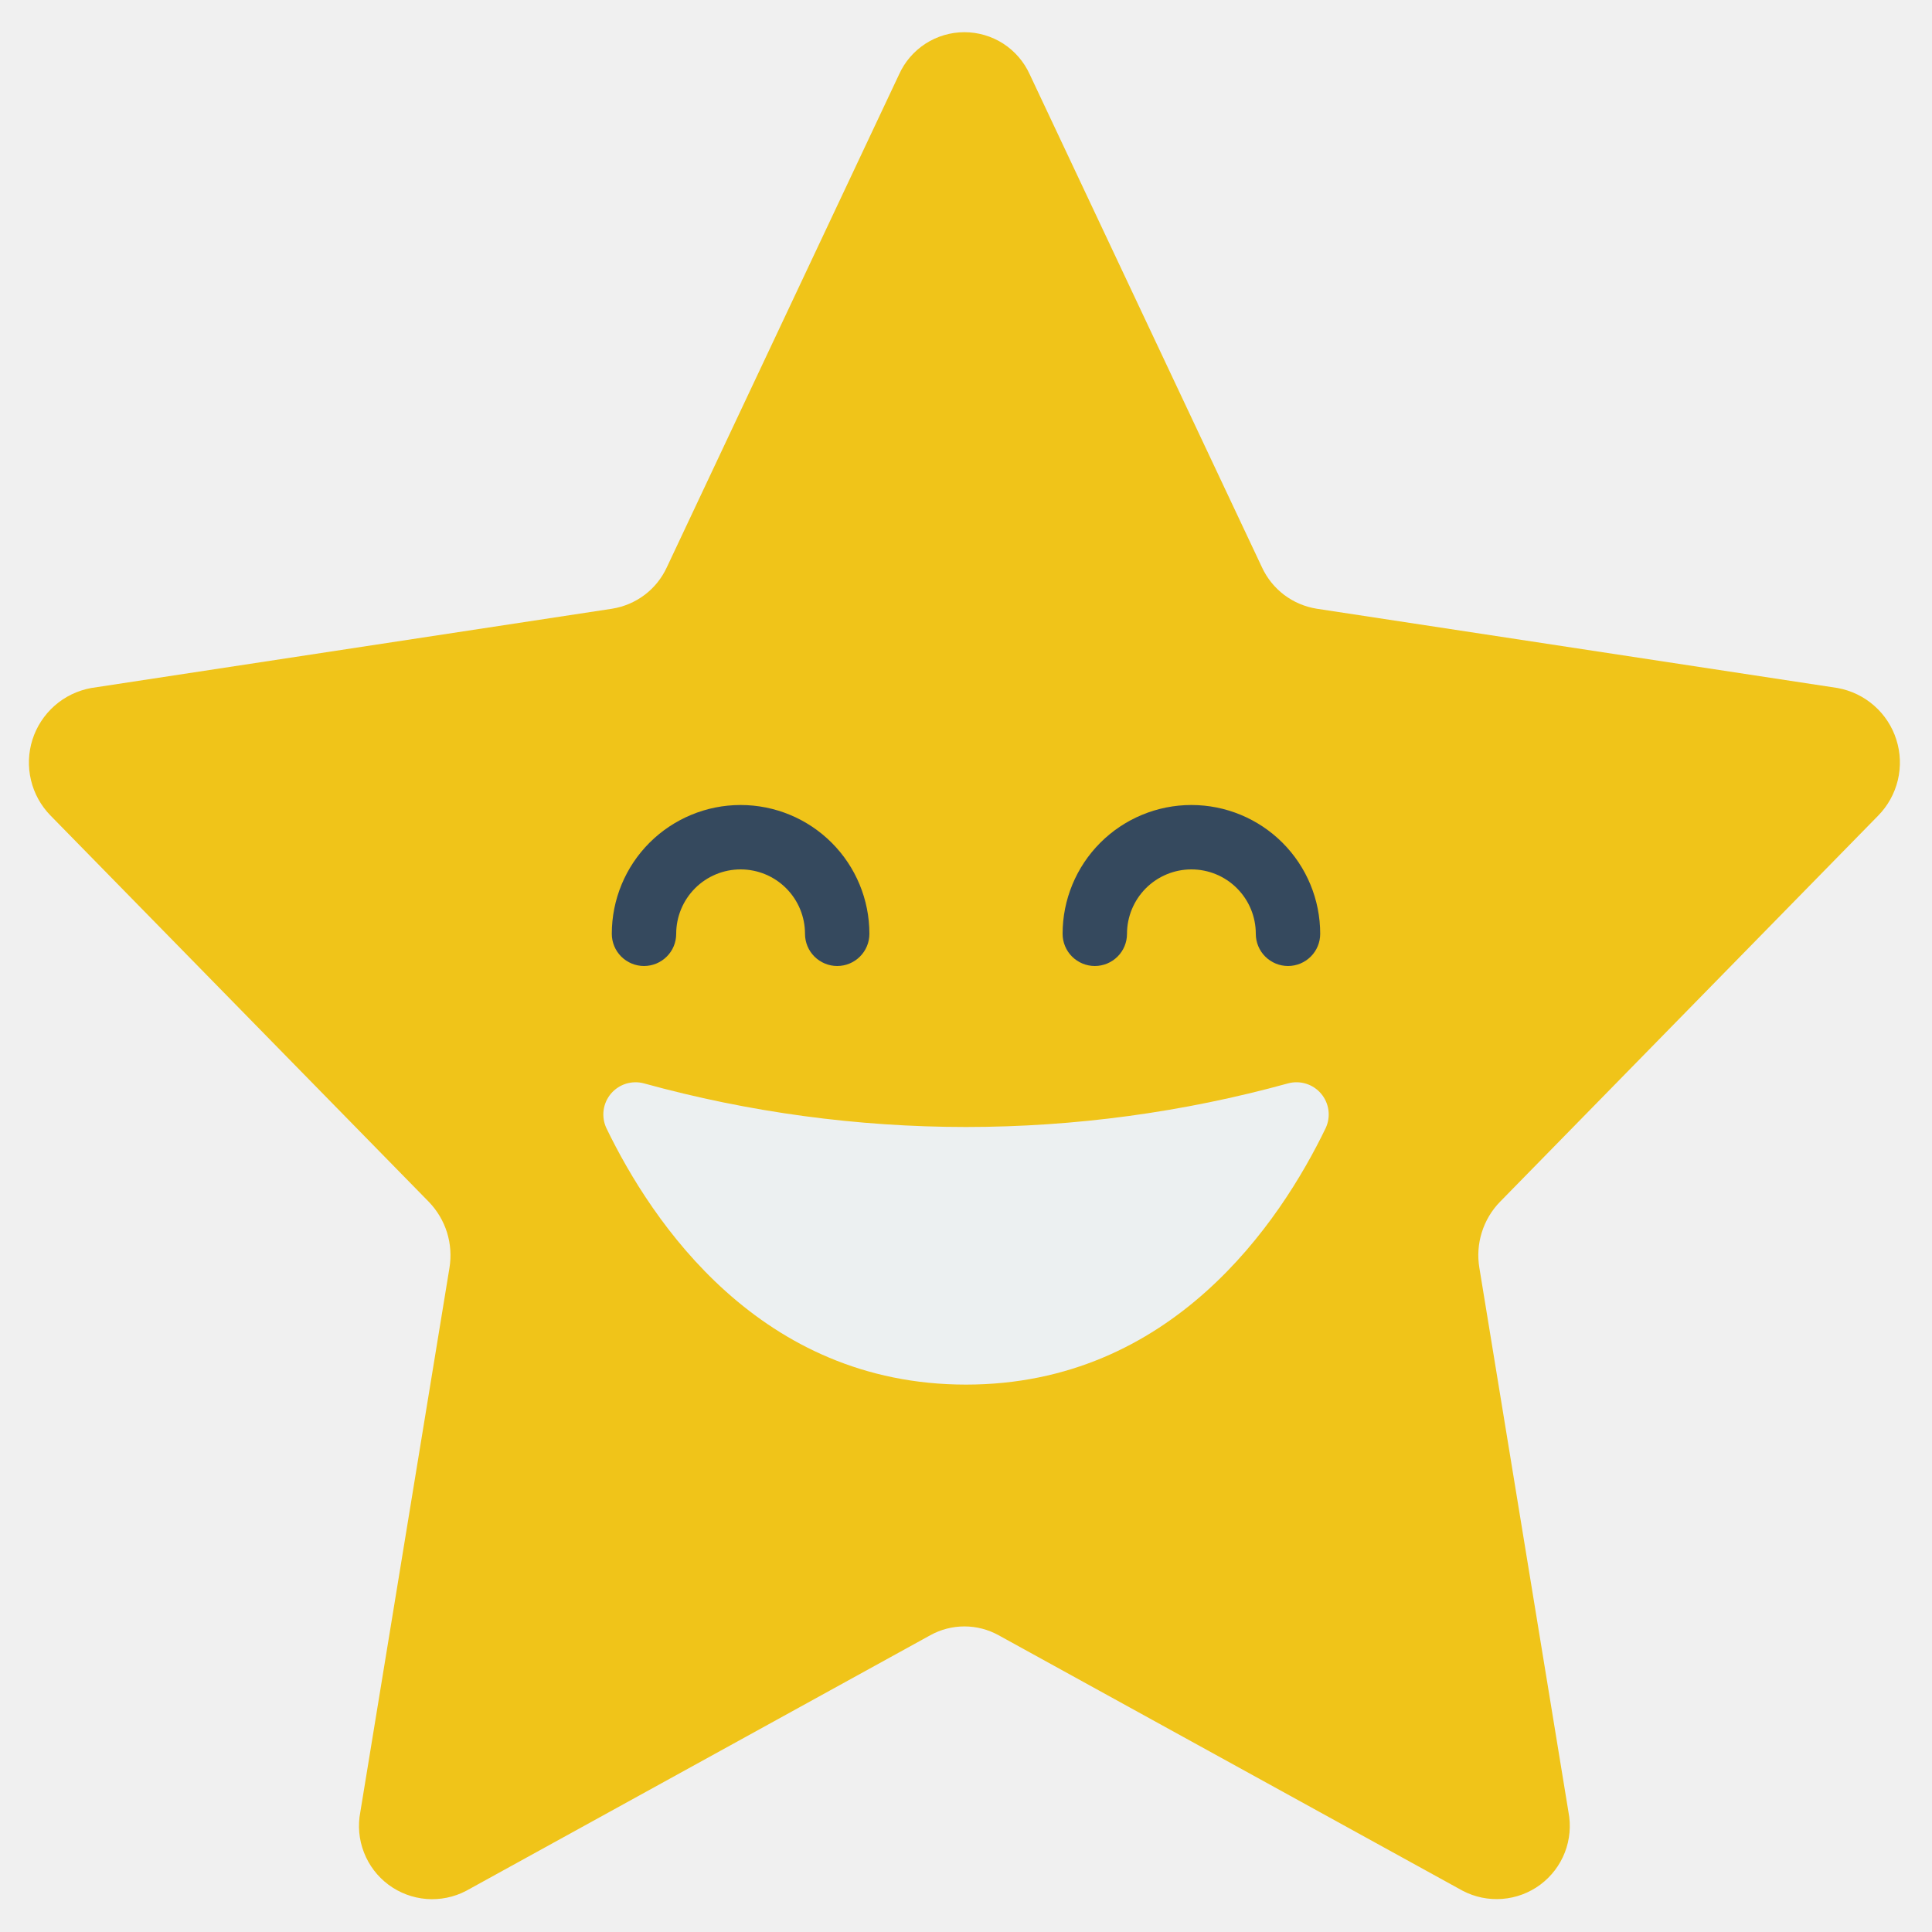
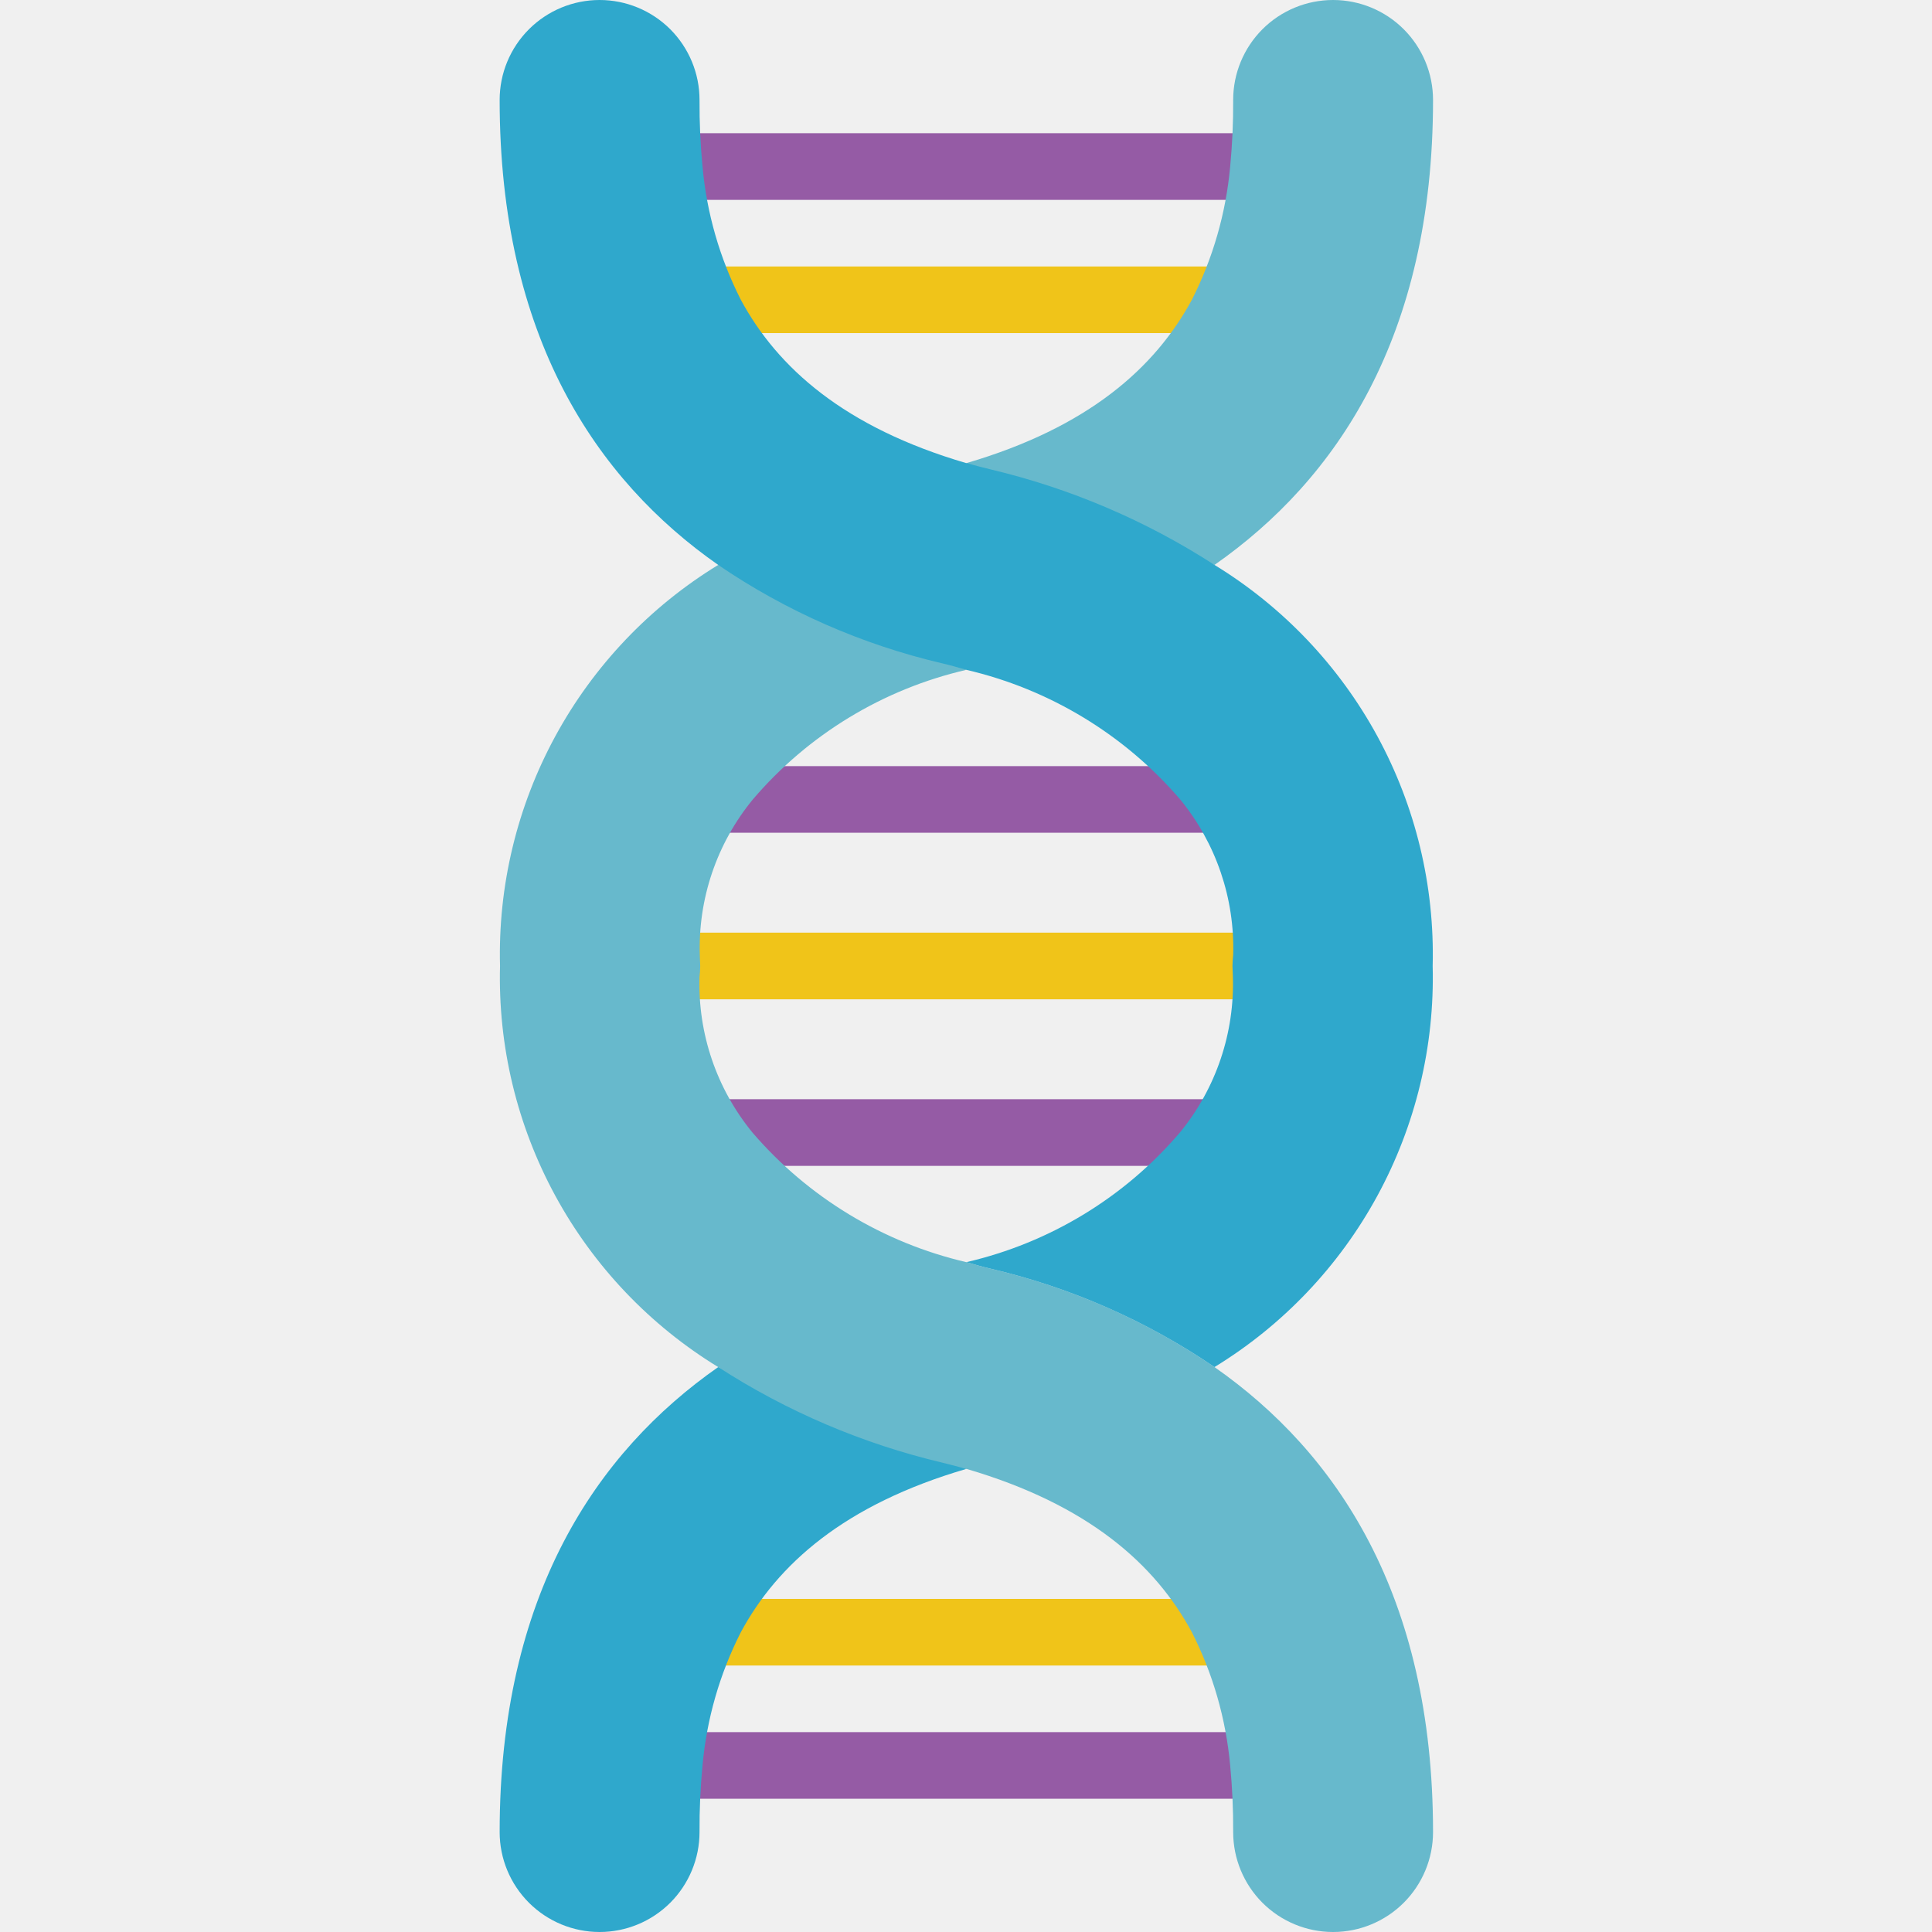
<svg xmlns="http://www.w3.org/2000/svg" width="42" height="42" viewBox="0 0 42 42" fill="none">
-   <g clip-path="url(#clip0_4007_882)">
-     <g clip-path="url(#clip1_4007_882)">
-       <path d="M22.386 1.618L27.434 12.333C27.543 12.569 27.709 12.775 27.916 12.932C28.124 13.089 28.367 13.192 28.624 13.233L39.949 14.957C40.244 15.011 40.518 15.143 40.743 15.341C40.968 15.539 41.135 15.794 41.225 16.08C41.316 16.365 41.327 16.67 41.257 16.961C41.187 17.252 41.039 17.519 40.829 17.732L32.607 26.128C32.425 26.315 32.291 26.542 32.213 26.791C32.135 27.04 32.117 27.304 32.16 27.561L34.097 39.391C34.154 39.685 34.127 39.989 34.019 40.269C33.911 40.548 33.726 40.791 33.485 40.971C33.245 41.149 32.959 41.257 32.66 41.28C32.361 41.304 32.062 41.242 31.796 41.103L21.709 35.549C21.481 35.423 21.226 35.357 20.966 35.357C20.706 35.357 20.45 35.423 20.223 35.549L10.134 41.105C9.869 41.244 9.569 41.305 9.271 41.282C8.972 41.258 8.686 41.151 8.445 40.972C8.205 40.793 8.02 40.55 7.912 40.27C7.803 39.991 7.776 39.687 7.833 39.392L9.771 27.562C9.813 27.305 9.795 27.041 9.718 26.793C9.64 26.544 9.505 26.317 9.324 26.129L1.101 17.732C0.891 17.519 0.743 17.252 0.674 16.961C0.604 16.67 0.615 16.365 0.705 16.08C0.796 15.794 0.963 15.539 1.187 15.341C1.412 15.143 1.687 15.011 1.981 14.957L13.306 13.233C13.563 13.192 13.806 13.089 14.014 12.932C14.222 12.775 14.387 12.569 14.496 12.333L19.545 1.618C19.668 1.344 19.868 1.112 20.12 0.949C20.372 0.787 20.665 0.7 20.965 0.7C21.265 0.7 21.559 0.787 21.811 0.949C22.062 1.112 22.262 1.344 22.386 1.618Z" fill="#F0C419" />
-       <path d="M18.2 21C18.015 21 17.837 20.926 17.705 20.795C17.574 20.664 17.5 20.486 17.5 20.3C17.5 19.929 17.353 19.573 17.09 19.31C16.828 19.047 16.472 18.9 16.1 18.9C15.729 18.9 15.373 19.047 15.11 19.31C14.848 19.573 14.7 19.929 14.7 20.3C14.7 20.486 14.627 20.664 14.495 20.795C14.364 20.926 14.186 21 14 21C13.815 21 13.637 20.926 13.505 20.795C13.374 20.664 13.3 20.486 13.3 20.3C13.3 19.557 13.595 18.845 14.12 18.32C14.646 17.795 15.358 17.5 16.1 17.5C16.843 17.5 17.555 17.795 18.08 18.32C18.605 18.845 18.9 19.557 18.9 20.3C18.9 20.486 18.826 20.664 18.695 20.795C18.564 20.926 18.386 21 18.2 21ZM28 21C27.815 21 27.637 20.926 27.505 20.795C27.374 20.664 27.3 20.486 27.3 20.3C27.3 19.929 27.153 19.573 26.89 19.31C26.628 19.047 26.272 18.9 25.9 18.9C25.529 18.9 25.173 19.047 24.91 19.31C24.648 19.573 24.5 19.929 24.5 20.3C24.5 20.486 24.427 20.664 24.295 20.795C24.164 20.926 23.986 21 23.8 21C23.615 21 23.437 20.926 23.305 20.795C23.174 20.664 23.1 20.486 23.1 20.3C23.1 19.557 23.395 18.845 23.92 18.32C24.445 17.795 25.158 17.5 25.9 17.5C26.643 17.5 27.355 17.795 27.88 18.32C28.405 18.845 28.7 19.557 28.7 20.3C28.7 20.486 28.627 20.664 28.495 20.795C28.364 20.926 28.186 21 28 21Z" fill="#35495E" />
-       <path d="M21 30.1C25.475 30.1 27.831 26.569 28.82 24.522C28.876 24.401 28.897 24.267 28.879 24.134C28.861 24.002 28.806 23.878 28.72 23.776C28.634 23.674 28.52 23.598 28.393 23.559C28.265 23.519 28.129 23.517 28 23.552C25.72 24.181 23.366 24.499 21 24.5C18.635 24.499 16.281 24.181 14 23.552C13.872 23.517 13.736 23.52 13.608 23.559C13.481 23.599 13.367 23.674 13.281 23.776C13.195 23.878 13.14 24.002 13.122 24.135C13.105 24.267 13.125 24.401 13.181 24.522C14.17 26.569 16.526 30.1 21 30.1Z" fill="#ECF0F1" />
+   <g clip-path="url(#clip0_4007_891)">
+     <g clip-path="url(#clip1_4007_891)">
+       <path d="M14.192 5.793H27.822V7.241H14.192V5.793Z" fill="#F0C419" />
+       <path d="M13.035 2.896H28.98V4.345H13.035V2.896ZM15.192 16.655H26.831V18.103H15.192V16.655Z" fill="#955BA5" />
+       <path d="M13.759 20.275H28.256V21.724H13.759V20.275Z" fill="#F0C419" />
+       <path d="M14.483 23.896H27.525V25.345H14.483V23.896Z" fill="#955BA5" />
+       <path d="M15.431 34.759H26.585V36.207H15.431V34.759Z" fill="#F0C419" />
+       <path d="M14.483 37.655H27.532V39.103H14.483V37.655Z" fill="#955BA5" />
+       <path d="M21.015 31.935H21C18.357 32.709 16.902 34.006 16.105 35.483C15.646 36.387 15.363 37.37 15.272 38.379C15.226 38.861 15.204 39.344 15.207 39.828C15.207 40.404 14.978 40.956 14.571 41.364C14.163 41.771 13.611 42 13.035 42C12.459 42 11.906 41.771 11.499 41.364C11.091 40.956 10.862 40.404 10.862 39.828C10.862 34.679 12.962 31.573 15.613 29.719L21.015 31.935Z" fill="#2FA8CC" />
+       <path d="M21 10.066H21.015C23.658 9.291 25.113 7.994 25.91 6.517C26.369 5.613 26.651 4.63 26.743 3.621C26.789 3.139 26.811 2.656 26.808 2.172C26.808 1.596 27.037 1.044 27.444 0.636C27.851 0.229 28.404 0 28.98 0C29.556 0 30.109 0.229 30.516 0.636C30.924 1.044 31.153 1.596 31.153 2.172C31.153 7.321 29.053 10.428 26.402 12.281L21 10.066ZM21.007 14.562C19.198 14.98 17.571 15.967 16.366 17.379C15.579 18.338 15.169 19.551 15.214 20.79C15.214 20.855 15.222 20.928 15.222 21C15.221 21.08 15.216 21.159 15.207 21.239C15.169 22.468 15.579 23.67 16.358 24.621C17.569 26.03 19.198 27.017 21.007 27.438C21.181 27.488 21.355 27.539 21.543 27.582C23.281 27.989 24.928 28.713 26.402 29.719C29.053 31.572 31.153 34.679 31.153 39.828C31.153 40.404 30.924 40.956 30.516 41.364C30.109 41.771 29.556 42 28.98 42C28.404 42 27.851 41.771 27.444 41.364C27.037 40.956 26.808 40.404 26.808 39.828C26.811 39.344 26.789 38.861 26.743 38.379C26.651 37.37 26.369 36.387 25.91 35.483C25.113 34.005 23.658 32.709 21.015 31.934H21C20.834 31.884 20.66 31.84 20.486 31.797C18.755 31.387 17.107 30.685 15.613 29.719C14.126 28.81 12.905 27.526 12.072 25.995C11.24 24.465 10.825 22.742 10.87 21C10.825 19.258 11.24 17.535 12.072 16.005C12.905 14.474 14.126 13.19 15.613 12.281L21.007 14.562Z" fill="#67B9CC" />
+       <path d="M21.008 14.562C20.834 14.512 20.66 14.461 20.472 14.418C18.735 14.01 17.087 13.286 15.613 12.281L21.008 14.562Z" fill="#67B9CC" />
+       <path d="M31.145 21C31.19 22.742 30.775 24.465 29.943 25.995C29.11 27.526 27.889 28.81 26.402 29.719C24.928 28.714 23.281 27.99 21.543 27.582C21.355 27.539 21.181 27.488 21.008 27.438C22.817 27.02 24.444 26.033 25.649 24.621C26.436 23.662 26.845 22.449 26.801 21.21C26.801 21.145 26.793 21.072 26.793 21C26.794 20.92 26.799 20.841 26.808 20.761C26.845 19.532 26.436 18.33 25.656 17.379C24.446 15.97 22.817 14.983 21.008 14.562C20.834 14.512 20.66 14.461 20.472 14.418C18.734 14.01 17.087 13.286 15.613 12.281C12.962 10.428 10.862 7.321 10.862 2.172C10.862 1.596 11.091 1.044 11.499 0.636C11.906 0.229 12.459 0 13.035 0C13.611 0 14.163 0.229 14.571 0.636C14.978 1.044 15.207 1.596 15.207 2.172C15.204 2.656 15.226 3.139 15.272 3.621C15.363 4.63 15.646 5.613 16.105 6.517C16.902 7.994 18.357 9.291 21 10.066H21.015C21.181 10.116 21.355 10.16 21.529 10.203C23.26 10.613 24.908 11.315 26.402 12.281C27.889 13.19 29.11 14.474 29.943 16.005C30.775 17.535 31.19 19.258 31.145 21Z" fill="#2FA8CC" />
    </g>
  </g>
  <defs>
-     <clipPath id="clip0_4007_882">
+     <clipPath id="clip0_4007_891">
      <rect width="42" height="42" fill="white" />
    </clipPath>
-     <clipPath id="clip1_4007_882">
+     <clipPath id="clip1_4007_891">
      <rect width="42" height="42" fill="white" />
    </clipPath>
  </defs>
</svg>
